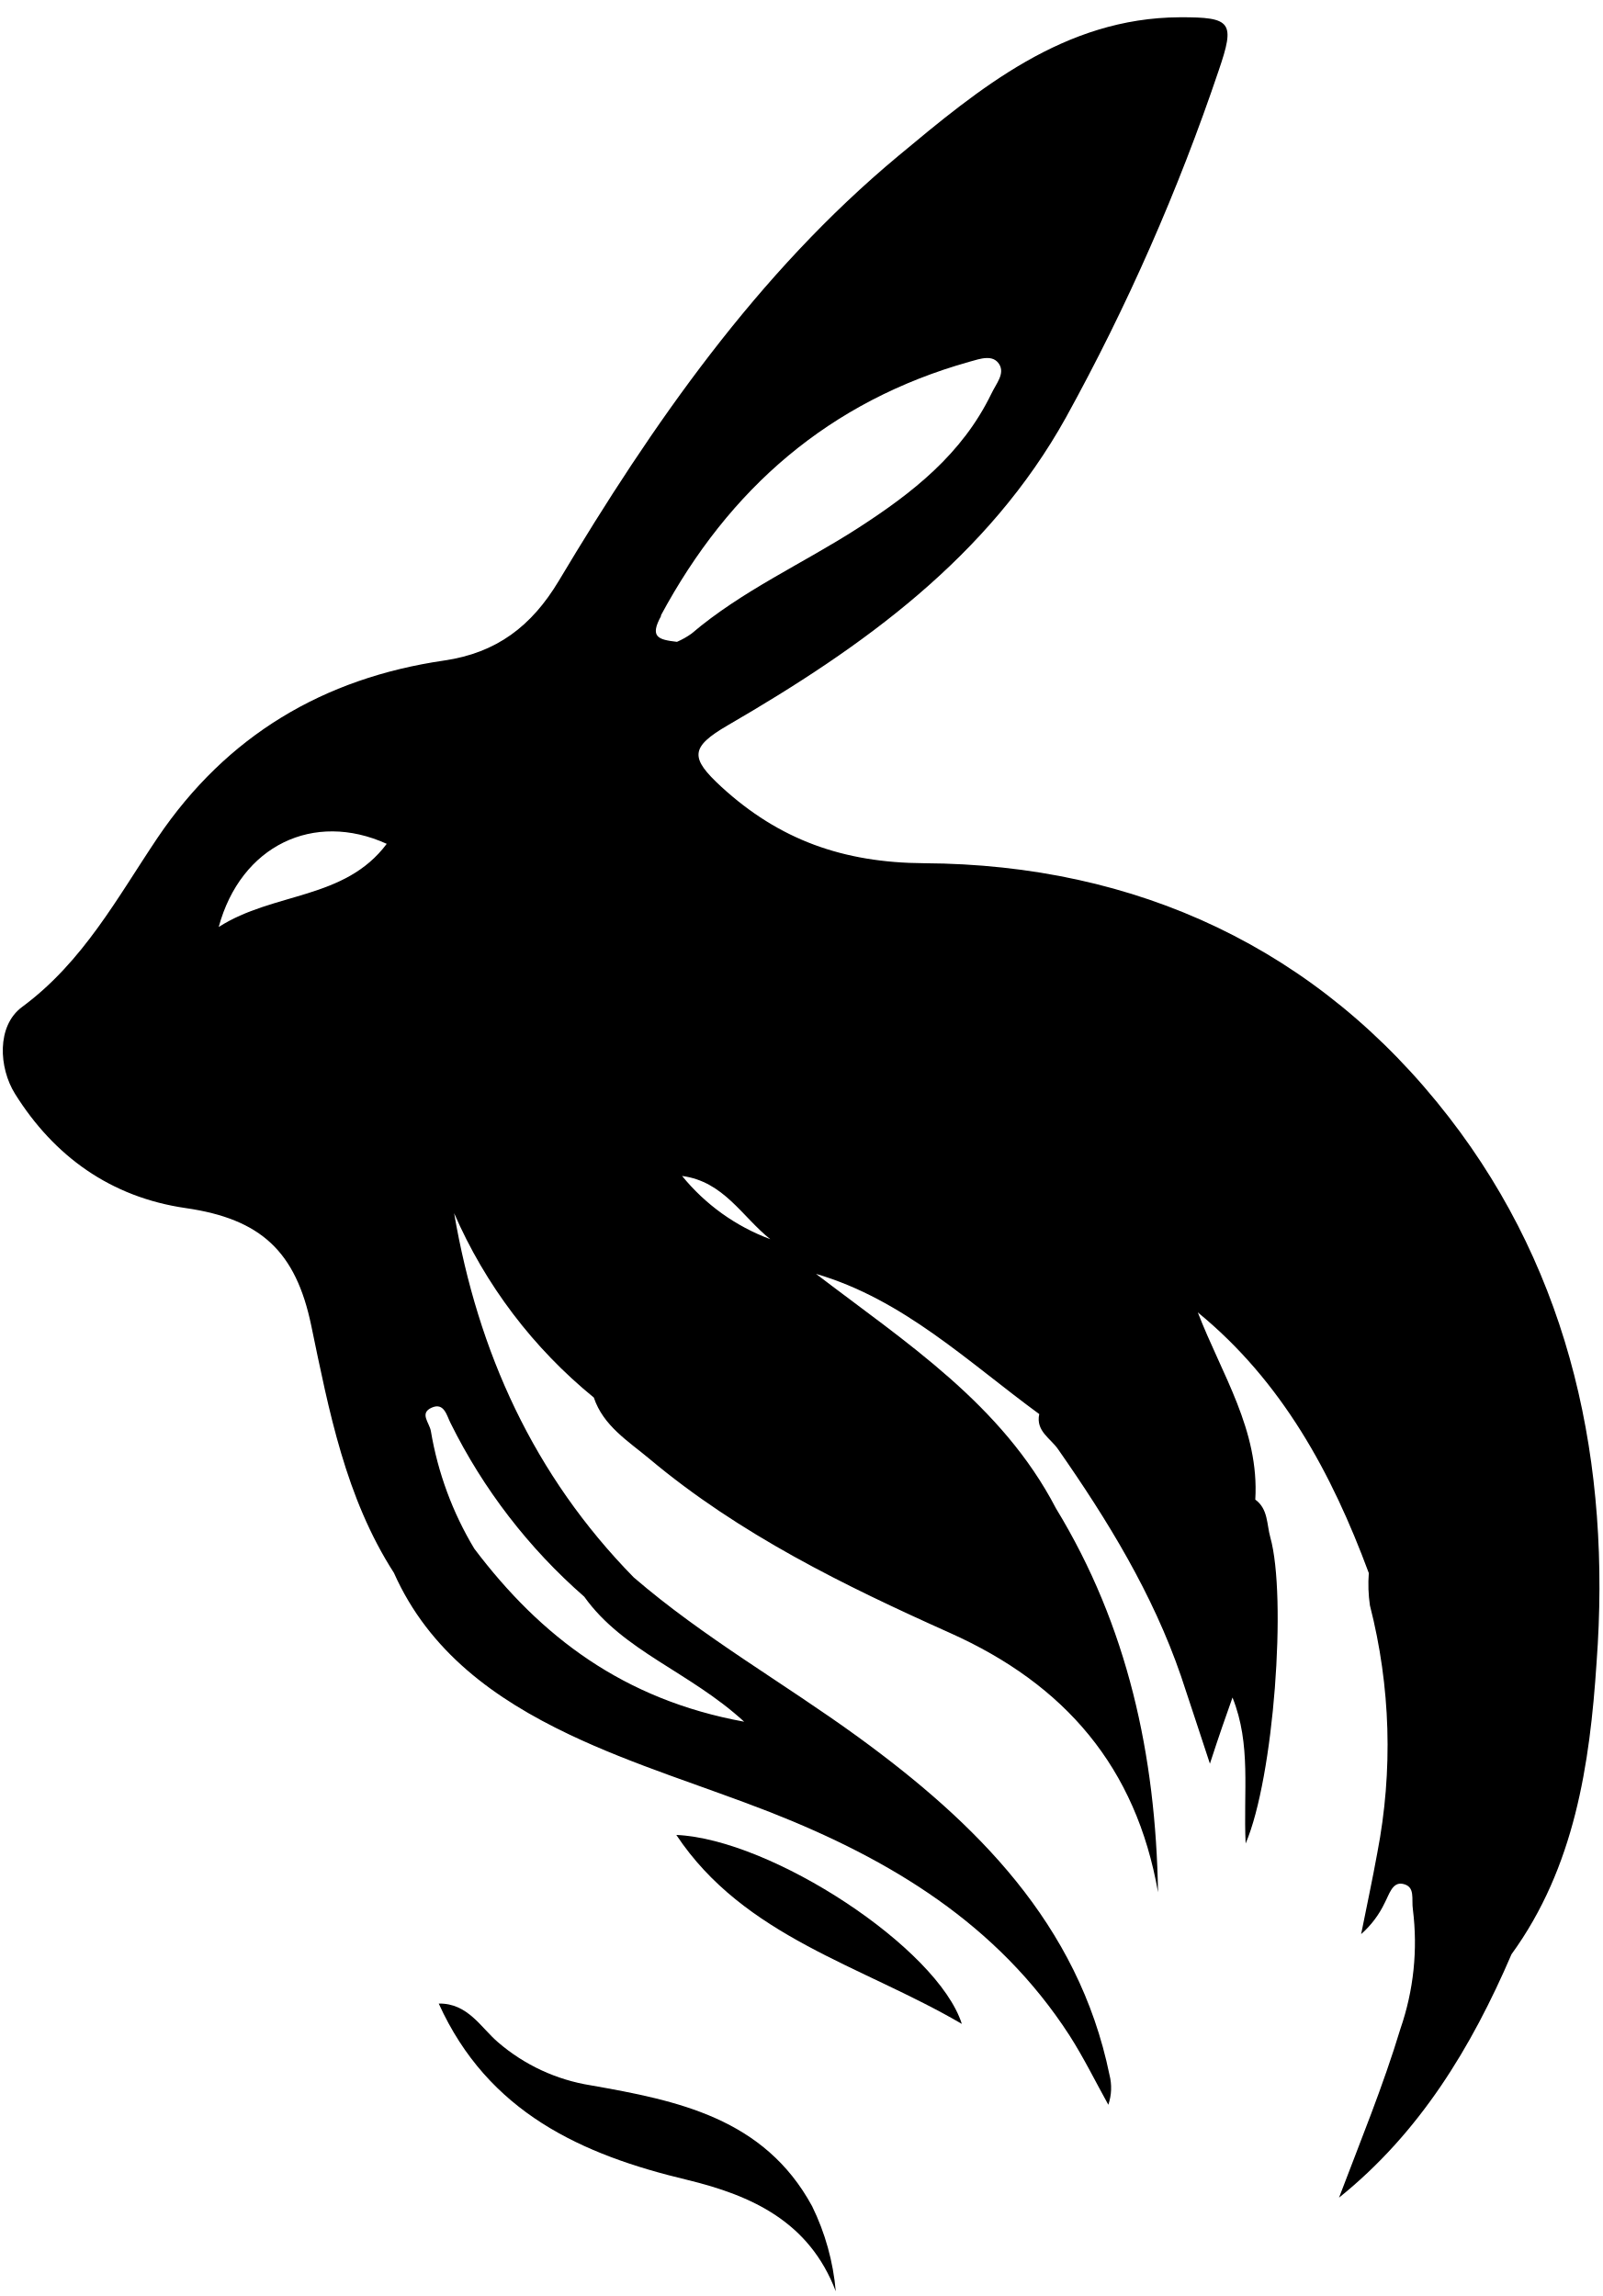
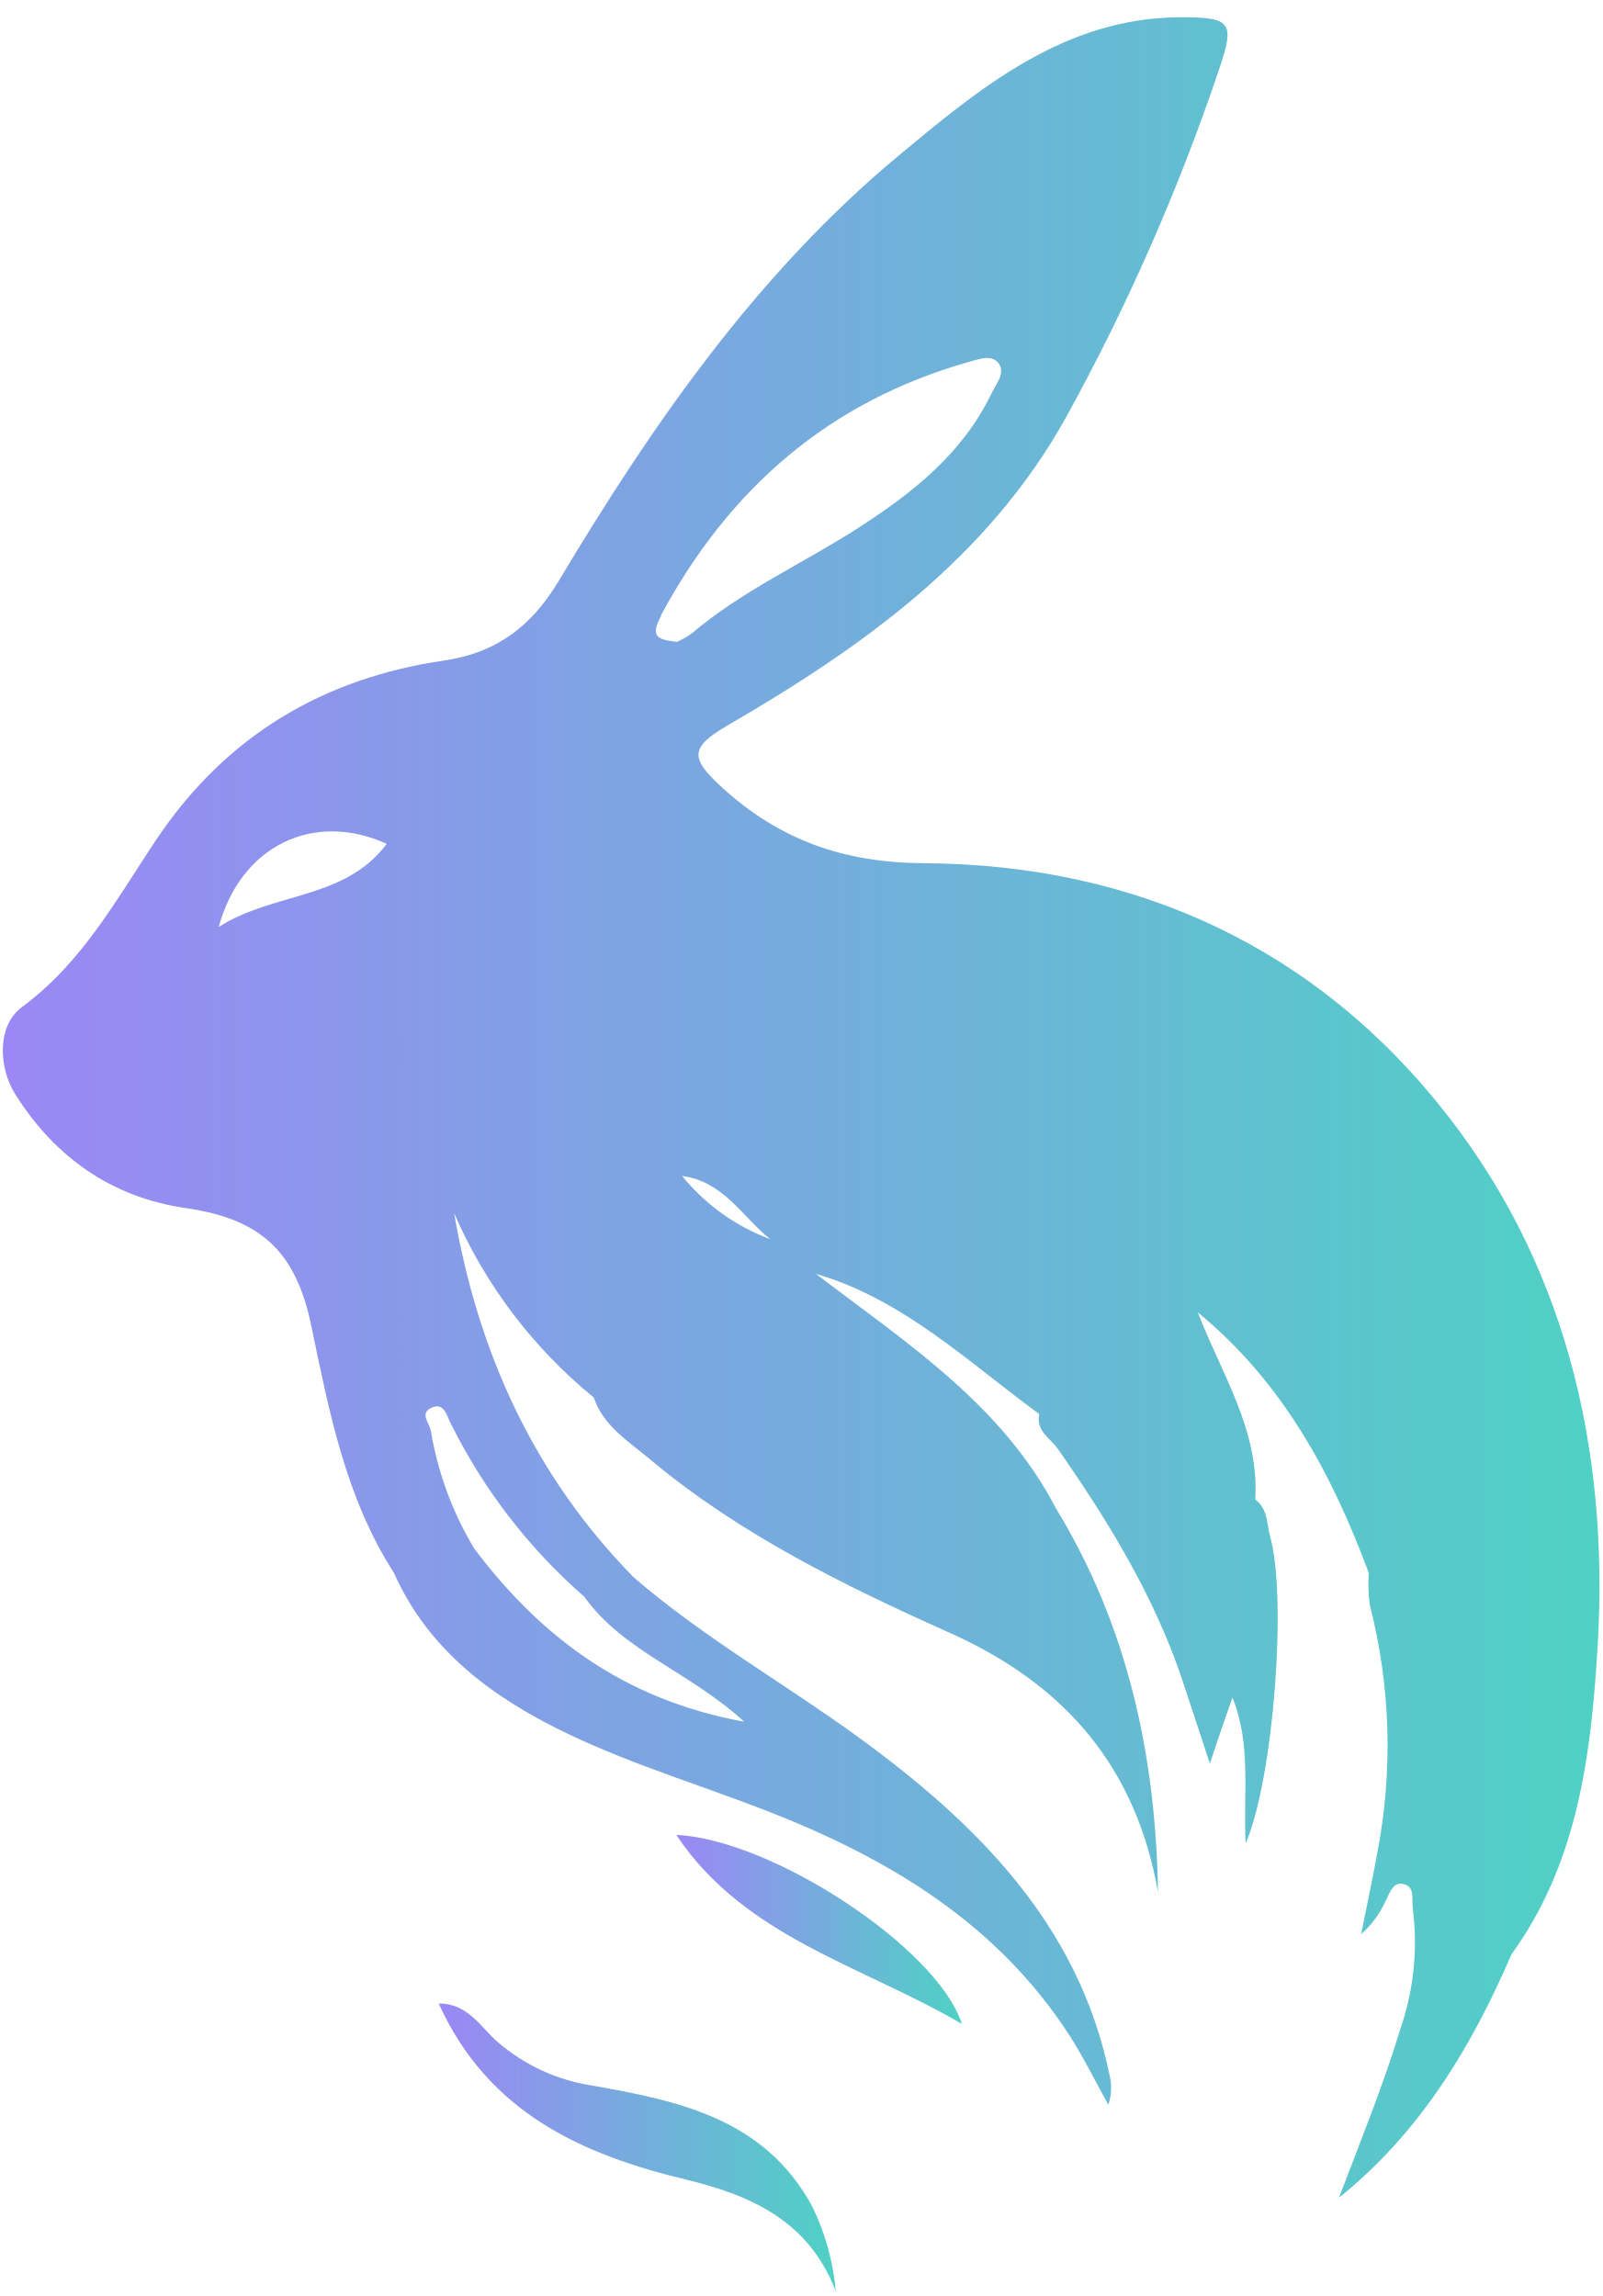
<svg xmlns="http://www.w3.org/2000/svg" width="60" height="86" viewBox="0 0 60 86" fill="none">
  <path d="M54.259 41.846C49.378 35.539 42.58 32.375 34.599 32.333C31.58 32.315 29.18 31.459 27.015 29.473C25.836 28.387 25.832 27.994 27.255 27.166C32.306 24.235 37.005 20.88 39.922 15.628C42.209 11.477 44.122 7.13 45.637 2.64C46.257 0.828 46.126 0.64 44.186 0.647C39.837 0.665 36.655 3.33 33.64 5.839C28.356 10.238 24.438 15.876 20.92 21.765C19.904 23.457 18.595 24.455 16.631 24.741C12.115 25.4 8.491 27.548 5.904 31.374C4.389 33.628 3.118 36.024 0.829 37.716C-0.134 38.424 -0.046 39.999 0.563 40.972C2.021 43.304 4.141 44.844 6.958 45.251C9.775 45.658 11.078 46.879 11.655 49.65C12.324 52.863 12.936 56.087 14.752 58.915C16.068 61.874 18.545 63.647 21.309 64.964C23.737 66.121 26.342 66.9 28.855 67.883C33.346 69.653 37.349 72.063 40.049 76.239C40.584 77.074 41.022 77.97 41.504 78.837C41.628 78.474 41.642 78.083 41.546 77.712C40.382 72.049 36.528 68.262 32.136 65.063C29.361 63.045 26.349 61.34 23.73 59.082C19.989 55.266 17.898 50.651 17.006 45.442C18.173 48.128 19.967 50.496 22.237 52.347C22.591 53.408 23.529 53.982 24.321 54.644C27.698 57.475 31.615 59.389 35.579 61.166C39.893 63.099 42.544 66.199 43.365 70.877C43.28 65.749 42.229 60.904 39.543 56.498C37.508 52.587 33.919 50.287 30.557 47.714C33.834 48.673 36.255 51.019 38.917 52.966C38.779 53.606 39.345 53.876 39.624 54.286C41.479 56.944 43.163 59.69 44.225 62.78C44.547 63.743 44.862 64.709 45.308 66.061C45.662 64.971 45.903 64.291 46.154 63.583C46.862 65.353 46.554 67.098 46.646 69.051C47.708 66.574 48.193 59.811 47.57 57.584C47.432 57.093 47.492 56.523 47.007 56.169C47.163 53.564 45.747 51.476 44.855 49.158C48.005 51.738 49.87 55.174 51.258 58.922C51.227 59.326 51.241 59.732 51.3 60.133C52.076 63.164 52.17 66.329 51.576 69.402C51.392 70.421 51.173 71.43 50.971 72.445C51.343 72.118 51.644 71.718 51.856 71.27C52.018 70.966 52.139 70.488 52.525 70.562C53.017 70.658 52.847 71.129 52.91 71.532C53.097 73.034 52.937 74.558 52.443 75.988C51.795 78.133 50.946 80.196 50.143 82.316C53.165 79.888 55.097 76.696 56.602 73.199C58.969 69.94 59.535 66.085 59.787 62.277C60.335 54.87 58.849 47.774 54.259 41.846ZM8.19 34.722C9.018 31.671 11.747 30.365 14.482 31.607C12.908 33.713 10.246 33.405 8.19 34.722ZM21.879 59.807C23.341 61.856 25.818 62.61 27.867 64.489C23.355 63.665 20.248 61.304 17.76 58.006C16.947 56.653 16.396 55.16 16.135 53.603C16.079 53.285 15.696 52.934 16.167 52.725C16.638 52.517 16.73 53.033 16.875 53.309C18.1 55.783 19.8 57.991 21.879 59.807ZM28.844 46.415C27.552 45.934 26.412 45.117 25.542 44.047C27.107 44.256 27.786 45.573 28.844 46.415ZM24.746 23.057C27.305 18.293 31.063 15.023 36.312 13.547C36.708 13.438 37.19 13.257 37.427 13.657C37.628 14.011 37.306 14.365 37.122 14.751C36.025 17.012 34.171 18.463 32.125 19.783C30.079 21.103 27.786 22.122 25.896 23.733C25.726 23.855 25.543 23.958 25.351 24.041C24.643 23.959 24.321 23.864 24.757 23.071L24.746 23.057Z" fill="url(#paint0_linear_168_49)" />
  <path d="M22.117 78.108C20.838 77.903 19.641 77.348 18.659 76.504C18.011 75.956 17.526 75.028 16.429 75.046C18.277 79.127 21.787 80.709 25.733 81.65C28.158 82.238 30.306 83.218 31.297 85.823C31.201 84.716 30.901 83.636 30.412 82.638C28.614 79.325 25.348 78.677 22.117 78.108Z" fill="url(#paint1_linear_168_49)" />
  <path d="M25.326 68.73C27.867 72.552 32.267 73.614 36.018 75.808C35.112 72.963 28.897 68.889 25.326 68.73Z" fill="url(#paint2_linear_168_49)" />
  <defs>
    <linearGradient id="paint0_linear_168_49" x1="0.105" y1="41.481" x2="59.895" y2="41.481" gradientUnits="userSpaceOnUse">
-       <stop stopColor="#9B87F5" />
-       <stop offset="1" stopColor="#4FD1C5" />
+       <stop stop-color="#9B87F5" />
+       <stop offset="1" stop-color="#4FD1C5" />
    </linearGradient>
    <linearGradient id="paint1_linear_168_49" x1="16.429" y1="80.434" x2="31.297" y2="80.434" gradientUnits="userSpaceOnUse">
-       <stop stopColor="#9B87F5" />
-       <stop offset="1" stopColor="#4FD1C5" />
+       <stop stop-color="#9B87F5" />
+       <stop offset="1" stop-color="#4FD1C5" />
    </linearGradient>
    <linearGradient id="paint2_linear_168_49" x1="25.326" y1="72.269" x2="36.018" y2="72.269" gradientUnits="userSpaceOnUse">
-       <stop stopColor="#9B87F5" />
-       <stop offset="1" stopColor="#4FD1C5" />
+       <stop stop-color="#9B87F5" />
+       <stop offset="1" stop-color="#4FD1C5" />
    </linearGradient>
  </defs>
</svg>
